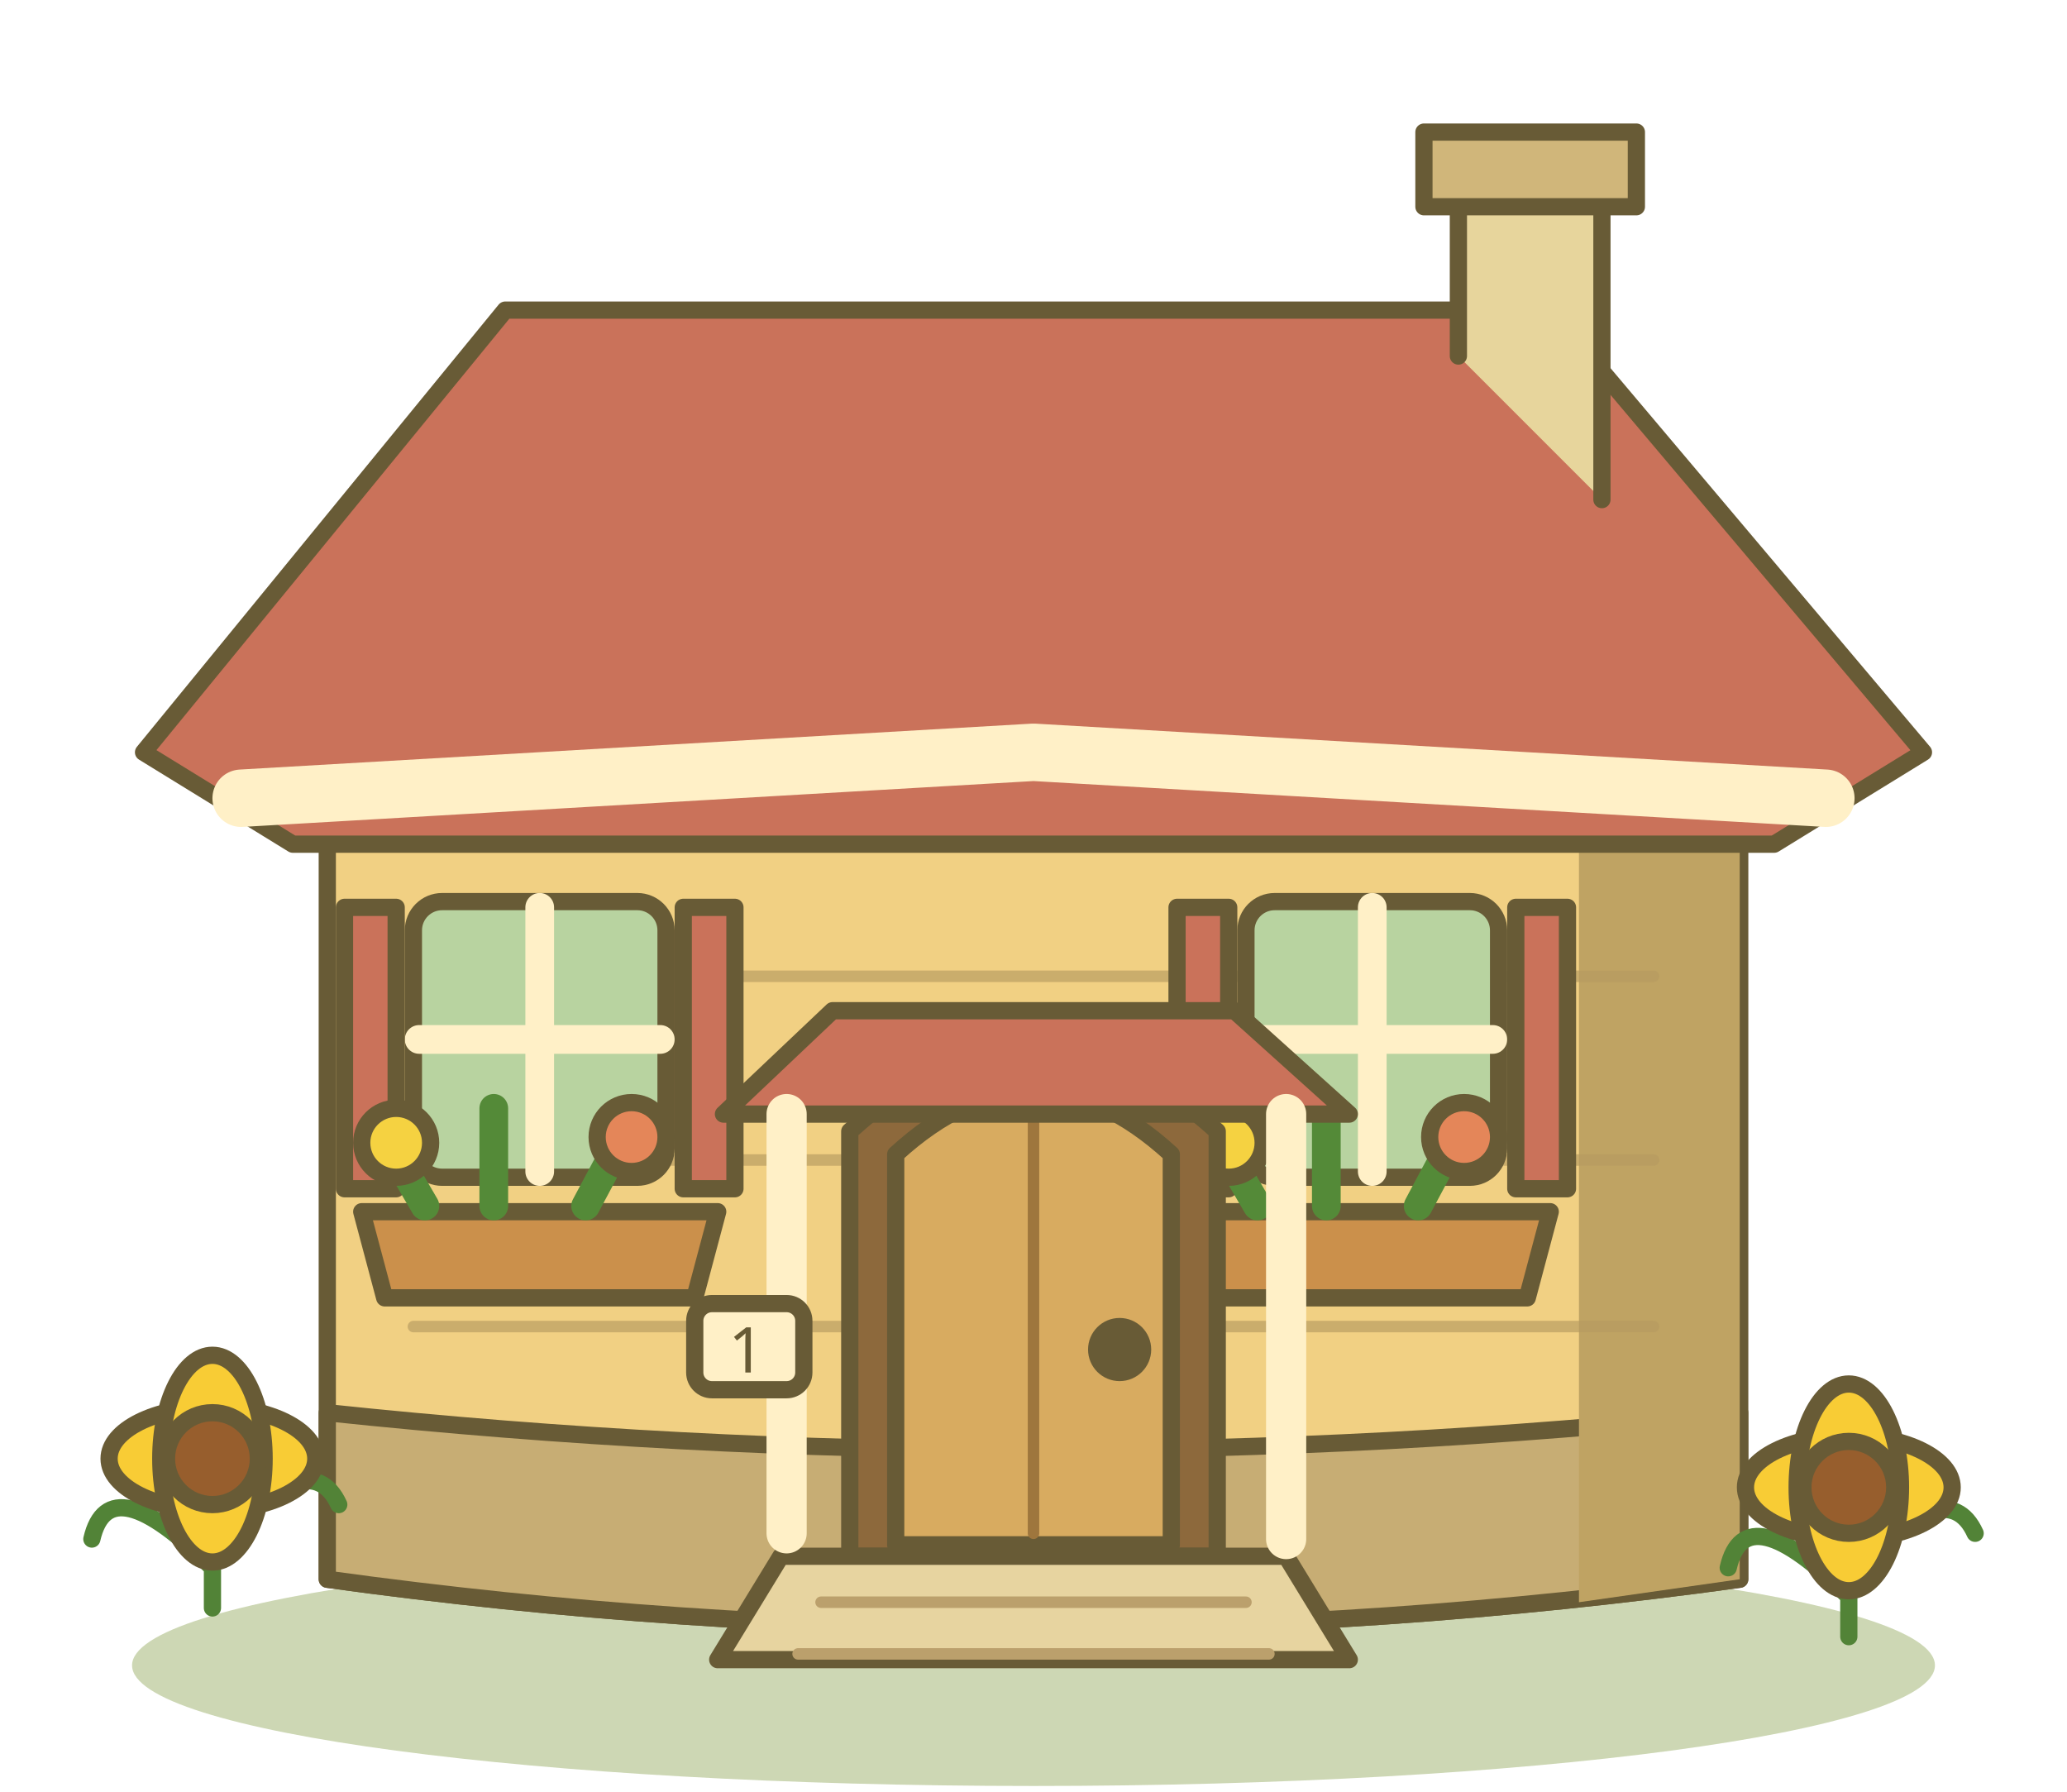
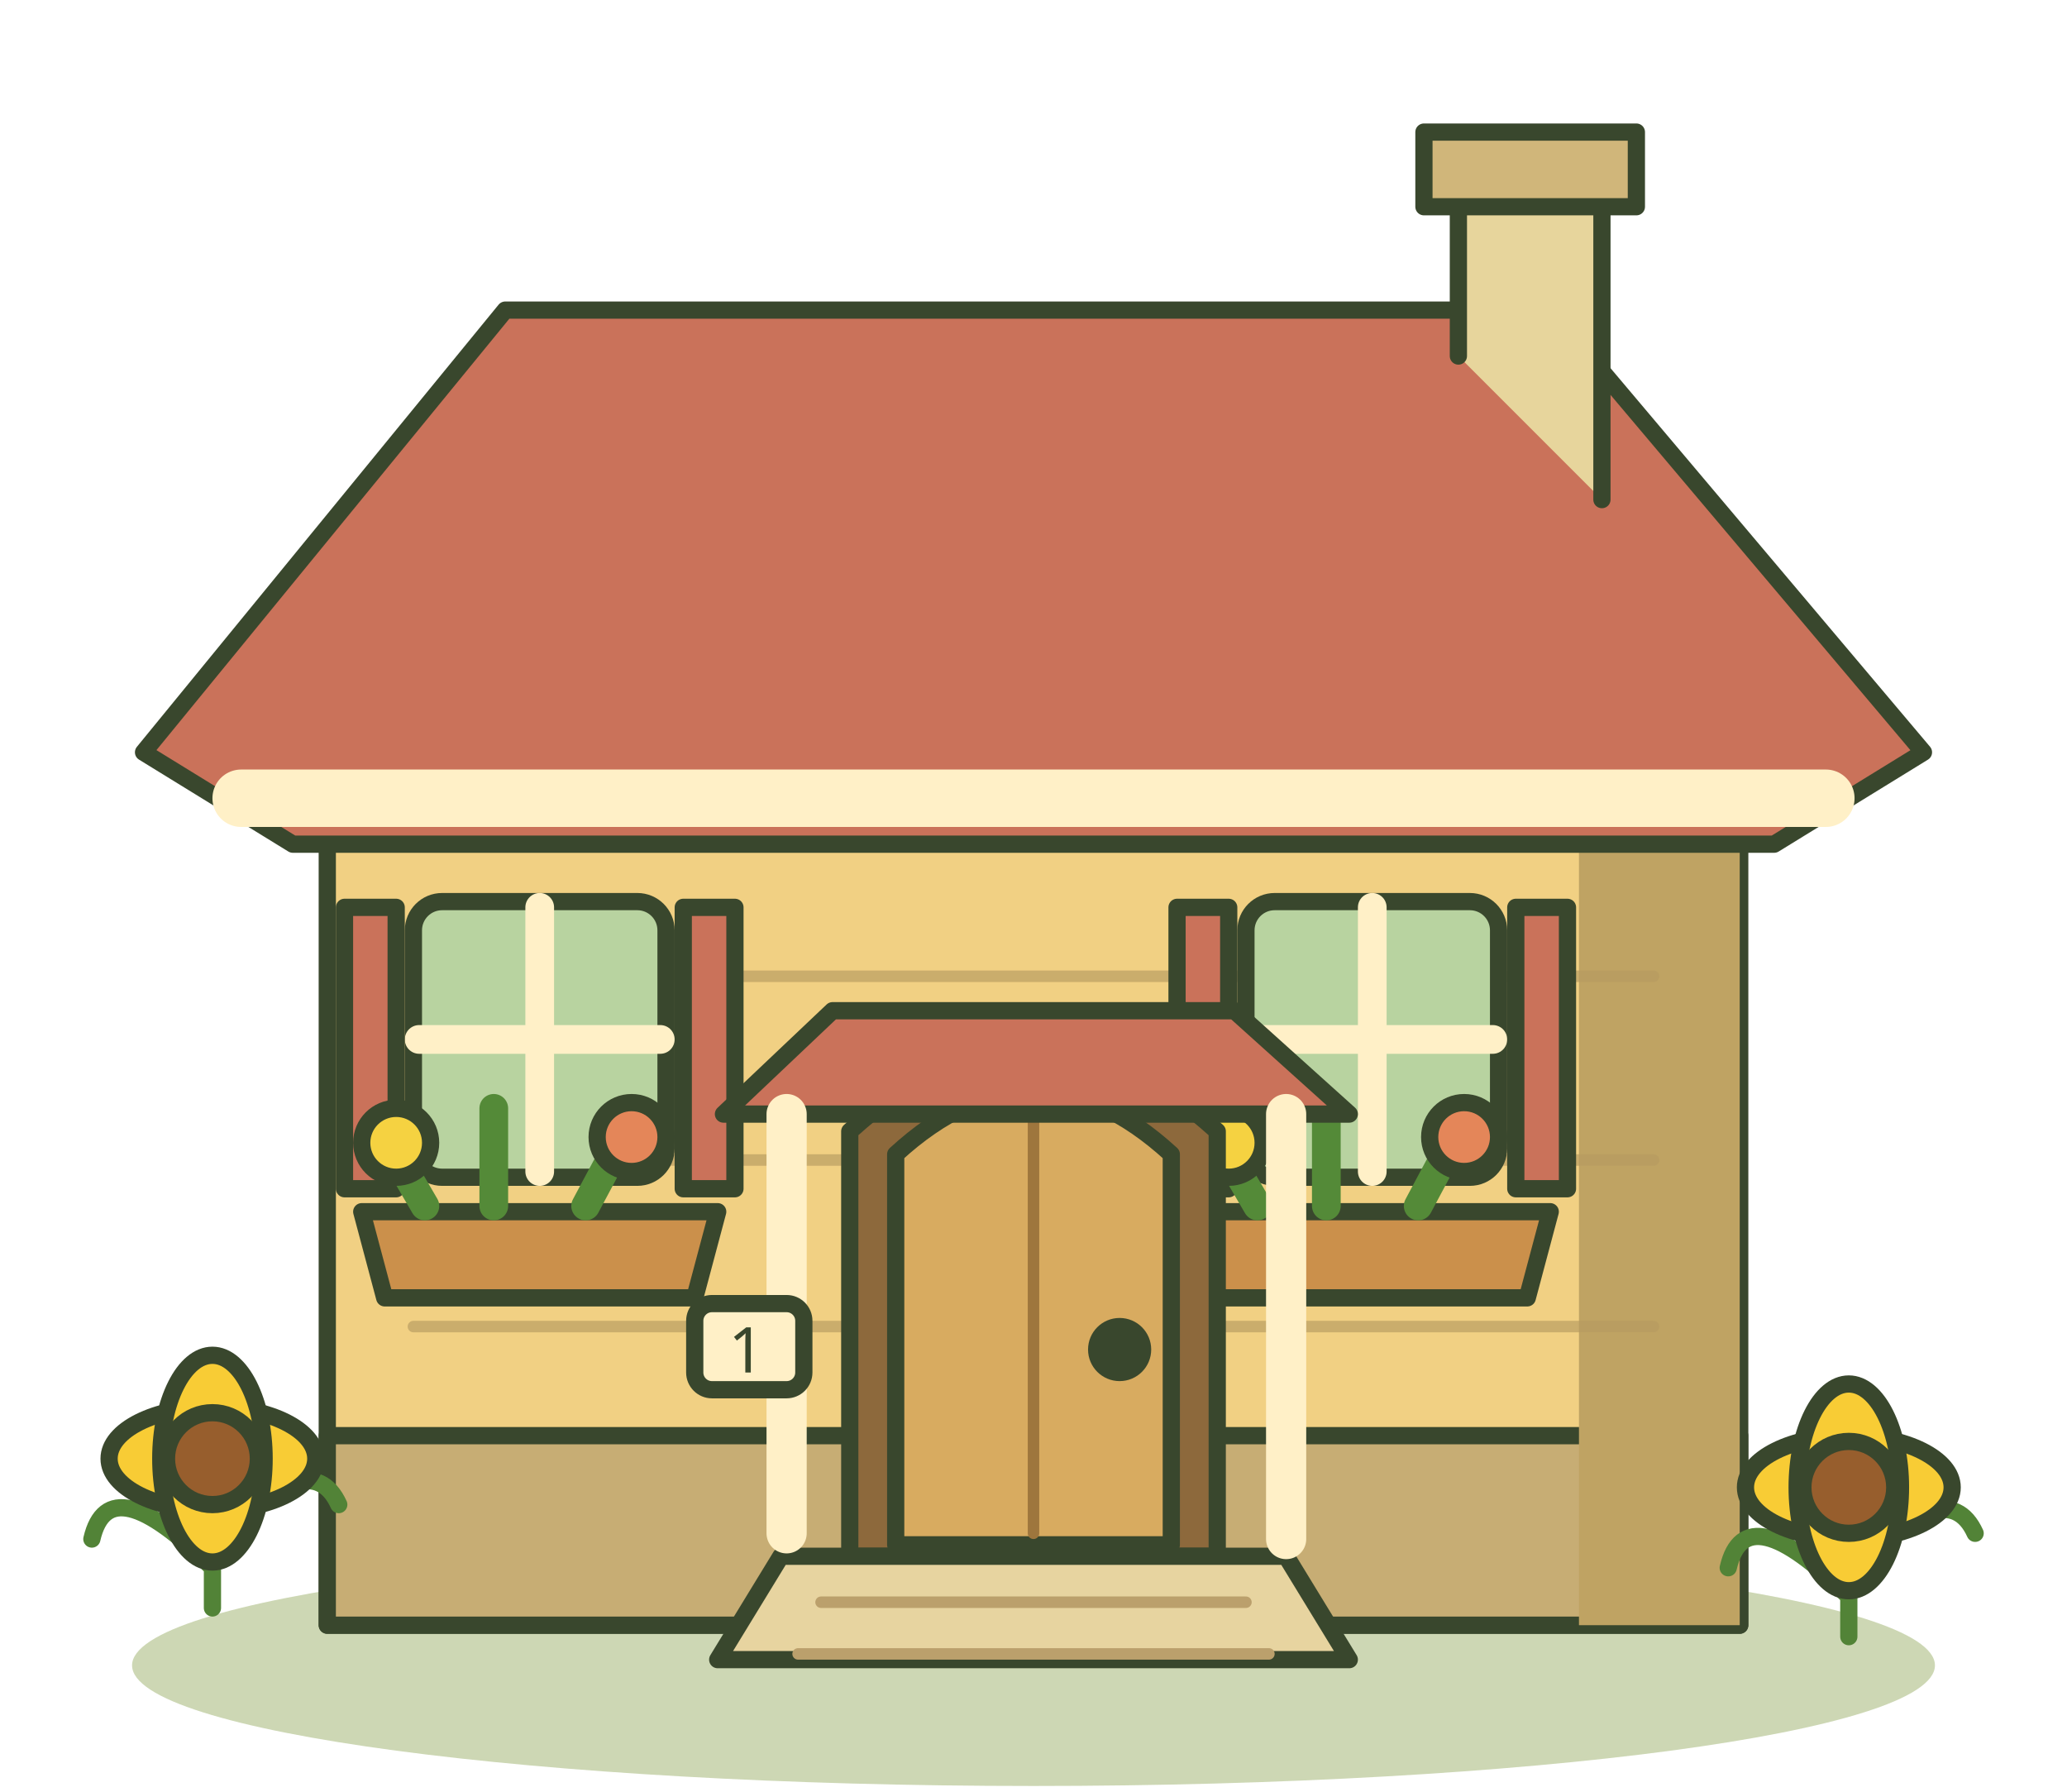
<svg xmlns="http://www.w3.org/2000/svg" width="360" height="312" viewBox="0 0 360 312">
-   <g stroke="#685B36" stroke-width="3" stroke-linejoin="round" stroke-linecap="round">
+   <g stroke="#39472d" stroke-width="3" stroke-linejoin="round" stroke-linecap="round">
    <ellipse cx="180" cy="290" rx="157" ry="21" fill="#7B973A" opacity=".38" stroke="none" />
-     <path d="M57 126V275Q180 292 303 275V126Z" fill="#F1D083" />
-     <path d="M57 246Q180 259 303 246V275Q180 292 57 275Z" fill="#C7AD74" />
-     <path d="M275 132H303V275L275 279Z" fill="#BFA363" stroke="none" />
+     <path d="M57 126H303V283H57Z" fill="#F1D083" />
+     <path d="M57 250H303V283H57Z" fill="#C7AD74" />
+     <path d="M275 132H303V283H275Z" fill="#BFA363" stroke="none" />
    <path d="M25 131L88 54H270L335 131L309 147H51Z" fill="#CA725A" />
-     <path d="M42 139L180 131L318 139" fill="none" stroke="#FFF0C7" stroke-width="10" />
+     <path d="M42 139H318" fill="none" stroke="#FFF0C7" stroke-width="10" />
    <path d="M254 62V24H279V87" fill="#E7D59C" />
    <path d="M248 23H285V36H248Z" fill="#D0B67A" />
    <path d="M72 170H288M72 202H288M72 231H288" stroke="#B69A60" stroke-width="2" opacity=".65" />
    <rect x="72" y="157" width="44" height="48" rx="5" fill="#B8D3A0" />
    <path d="M94 158V204M73 181H115" stroke="#FFF0C7" stroke-width="5" />
    <path d="M60 158H69V207H60ZM119 158H128V207H119Z" fill="#CA725A" />
    <path d="M63 211H125L121 226H67Z" fill="#CB904B" />
    <path d="M74 210l-7 -12m19 12v-17m16 17l8 -15" stroke="#548A38" stroke-width="5" />
    <circle cx="69" cy="199" r="6" fill="#F5D241" />
    <circle cx="110" cy="198" r="6" fill="#E48659" />
    <rect x="217" y="157" width="44" height="48" rx="5" fill="#B8D3A0" />
    <path d="M239 158V204M218 181H260" stroke="#FFF0C7" stroke-width="5" />
    <path d="M205 158H214V207H205ZM264 158H273V207H264Z" fill="#CA725A" />
    <path d="M208 211H270L266 226H212Z" fill="#CB904B" />
    <path d="M219 210l-7 -12m19 12v-17m16 17l8 -15" stroke="#548A38" stroke-width="5" />
    <circle cx="214" cy="199" r="6" fill="#F5D241" />
    <circle cx="255" cy="198" r="6" fill="#E48659" />
    <path d="M148 271V197Q180 168 212 197V271Z" fill="#8D693C" />
    <path d="M156 269V201Q180 179 204 201V269Z" fill="#D8AB60" />
    <path d="M180 189V267" stroke="#9E763D" stroke-width="2" />
-     <circle cx="195" cy="235" r="4" fill="#685B36" />
+     <circle cx="195" cy="235" r="4" fill="#39472d" />
    <path d="M136 271H224L235 289H125Z" fill="#E7D4A0" />
    <path d="M139 288H221M143 279H217" stroke="#BBA06C" stroke-width="2" />
    <path d="M126 194L145 176H215L235 194Z" fill="#CA725A" />
    <path d="M137 194V267M224 194V268" stroke="#FFF0C7" stroke-width="7" />
    <rect x="121" y="227" width="19" height="15" rx="3" fill="#FFF0C7" />
-     <text x="130" y="239" text-anchor="middle" font-family="sans-serif" font-size="11" stroke="none" fill="#685B36">1</text>
+     <text x="130" y="239" text-anchor="middle" font-family="sans-serif" font-size="11" stroke="none" fill="#39472d">1</text>
    <path d="M37 280v-25m0 18q-18 -18 -21 -5m21 1q17 -18 22 -7" stroke="#528337" fill="none" />
    <g fill="#F8CC35">
      <ellipse cx="37" cy="254" rx="18" ry="9" />
      <ellipse cx="37" cy="254" rx="9" ry="18" />
    </g>
    <circle cx="37" cy="254" r="8" fill="#975E2D" />
    <path d="M322 285v-25m0 18q-18 -18 -21 -5m21 1q17 -18 22 -7" stroke="#528337" fill="none" />
    <g fill="#F8CC35">
      <ellipse cx="322" cy="259" rx="18" ry="9" />
      <ellipse cx="322" cy="259" rx="9" ry="18" />
    </g>
    <circle cx="322" cy="259" r="8" fill="#975E2D" />
  </g>
</svg>
